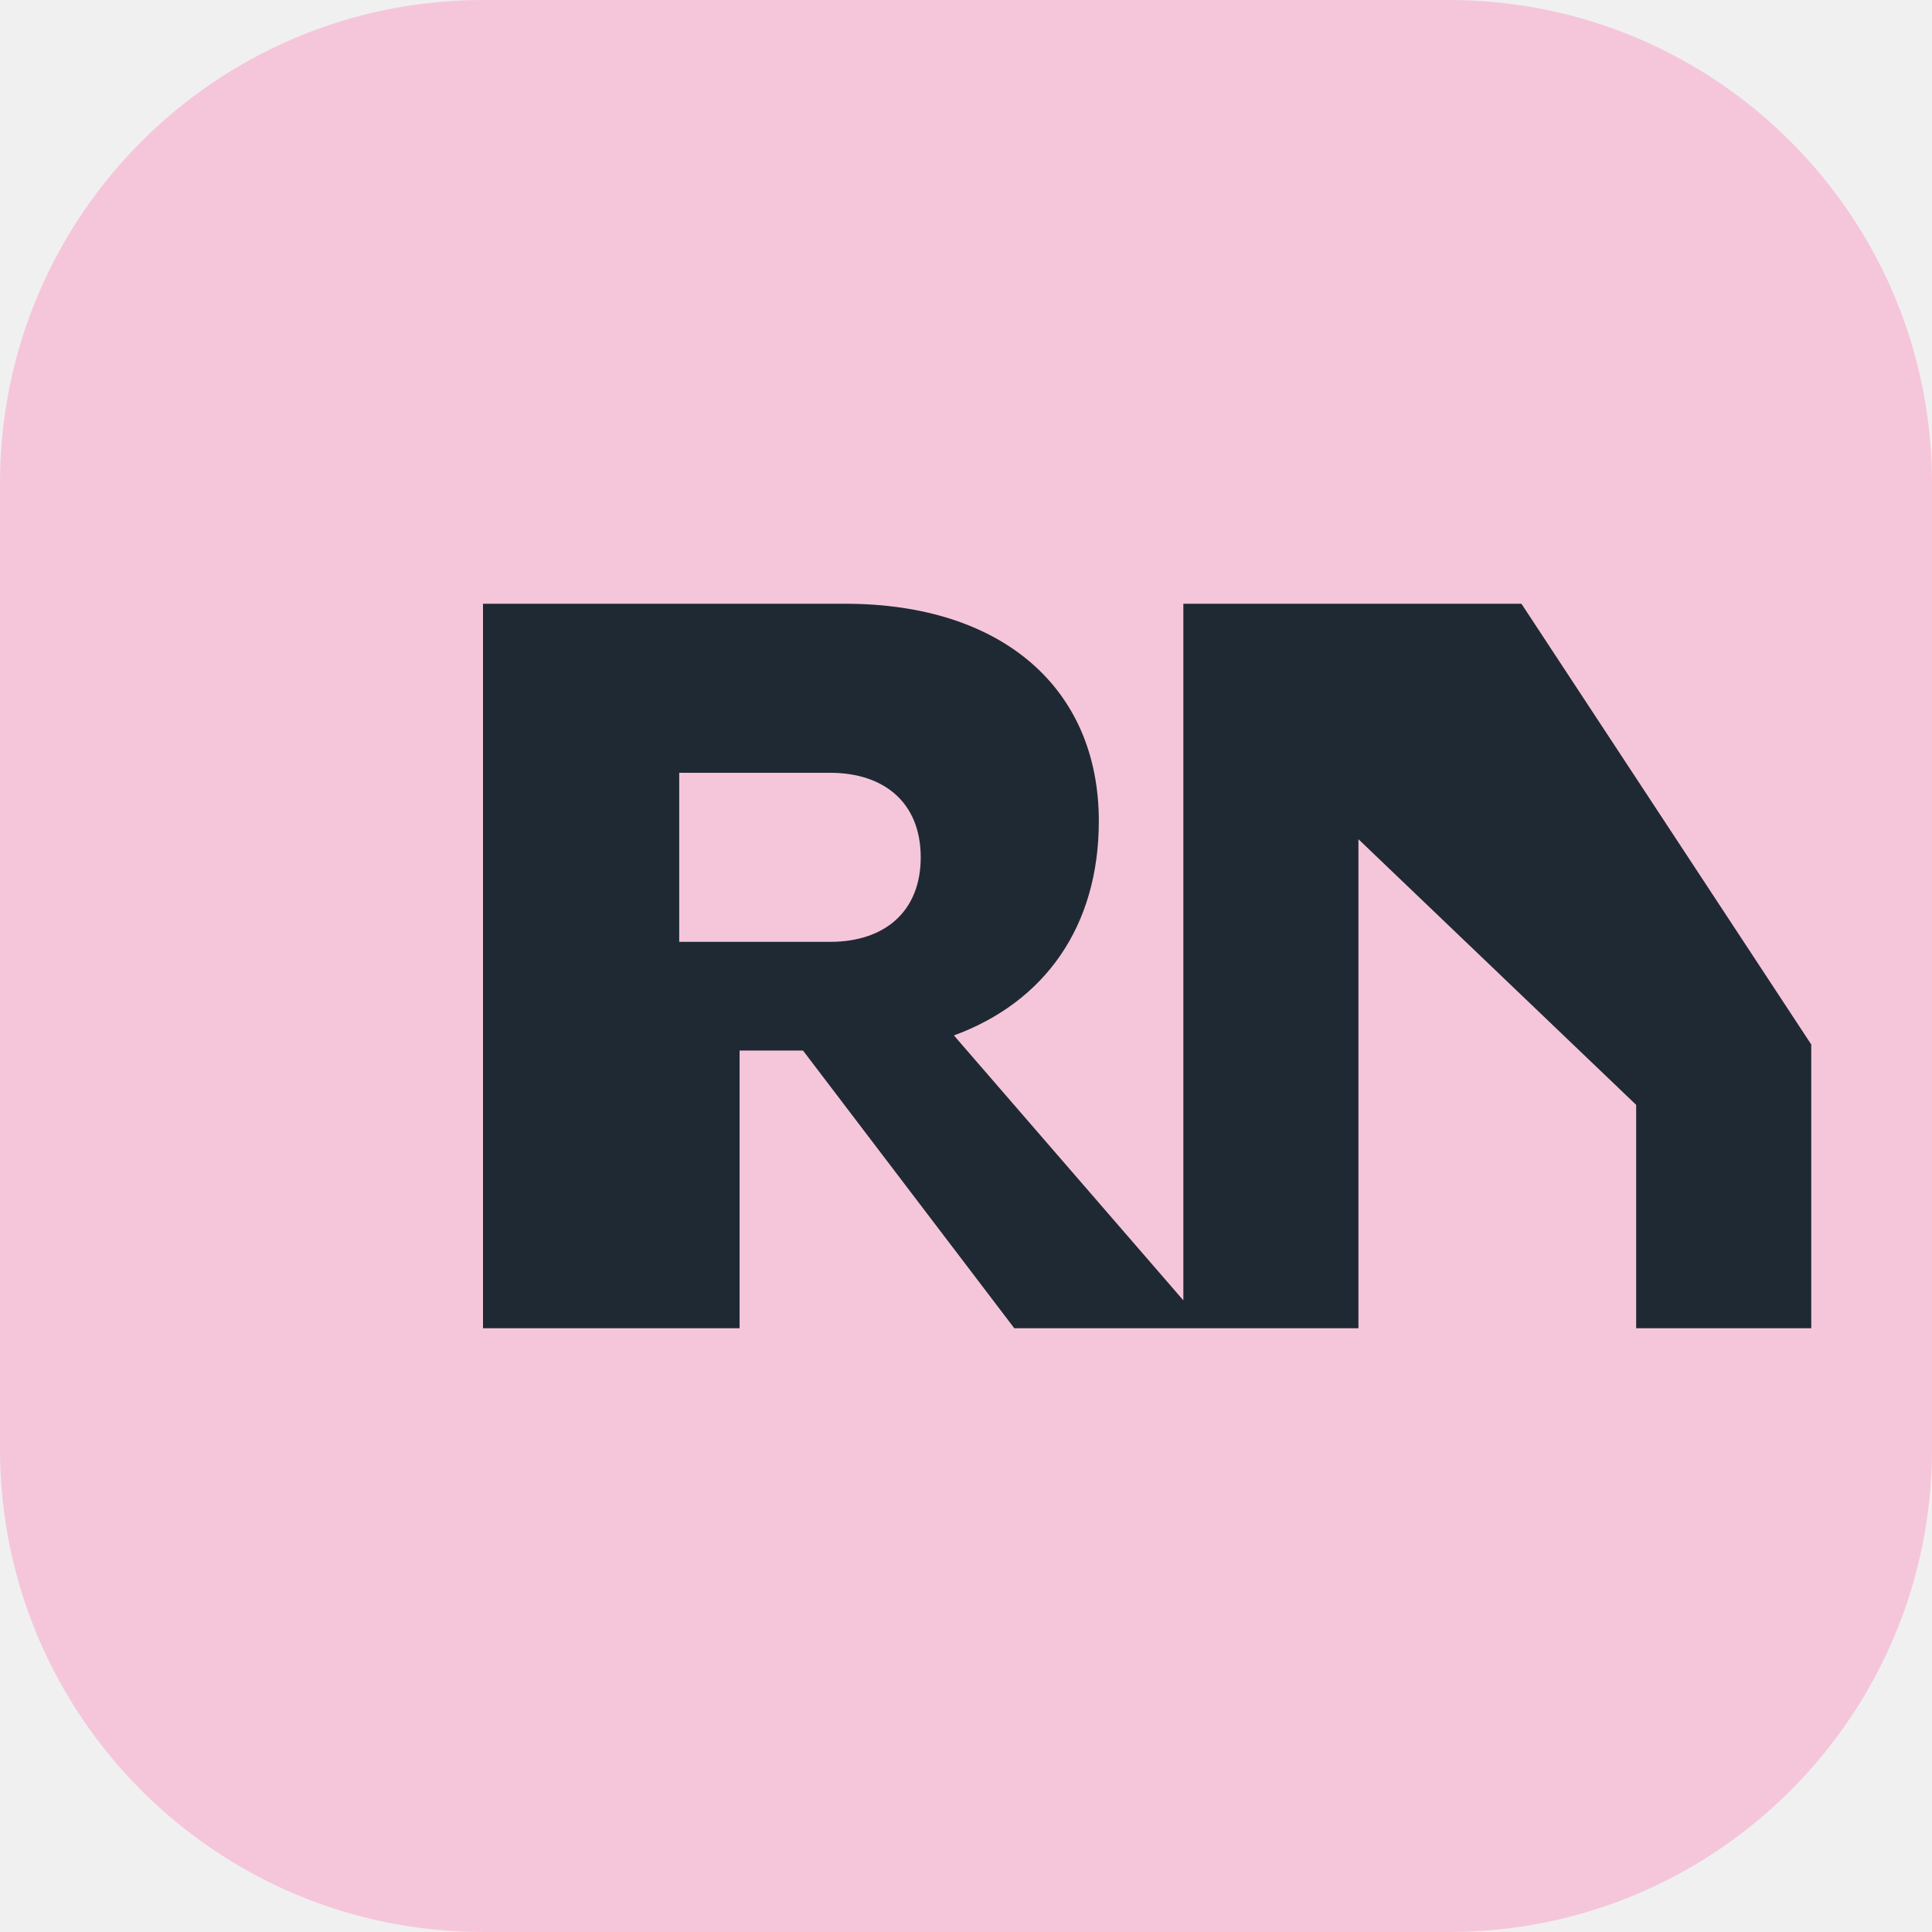
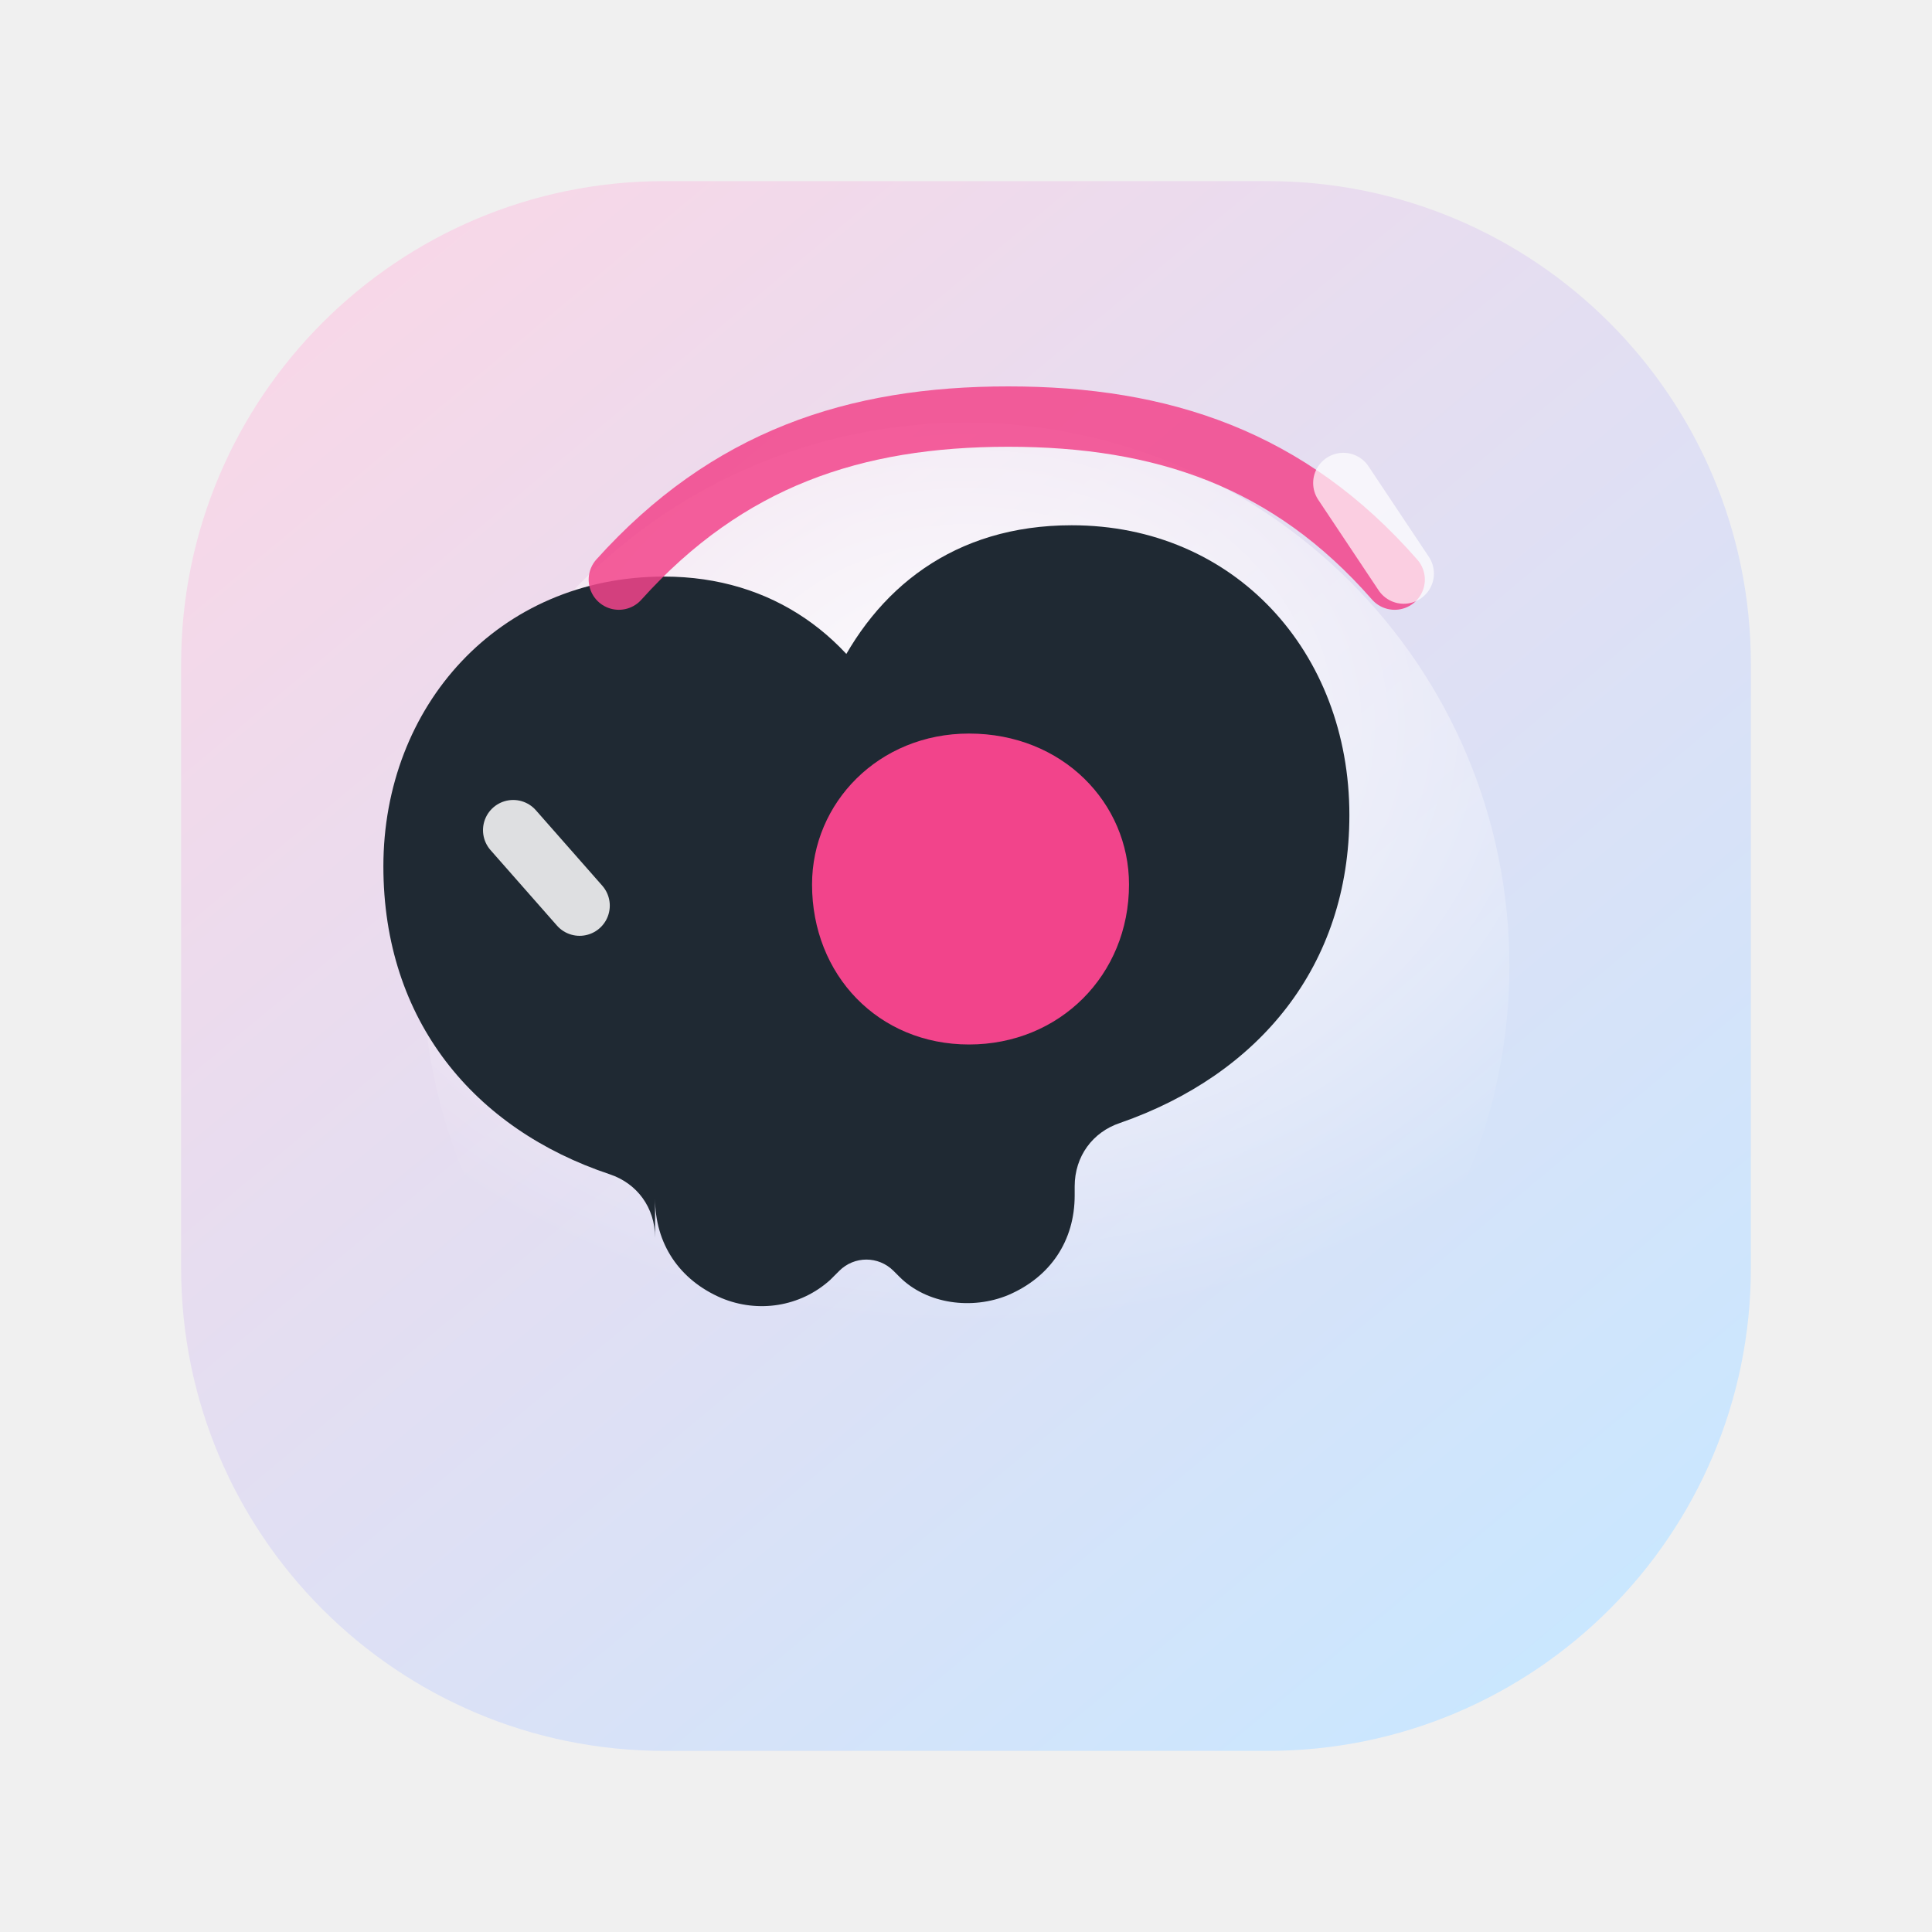
<svg xmlns="http://www.w3.org/2000/svg" viewBox="0 0 64 64" fill="none">
-   <rect width="64" height="64" rx="16" fill="#F5C6DA" />
-   <path d="M16 20h12c5.2 0 8.4 2.8 8.4 7.2 0 3.5-1.8 6-4.8 7.1L40 44h-6.4l-7-9.2h-2.1V44H16V20Zm6.5 11.2h5c1.8 0 3-1 3-2.8 0-1.8-1.2-2.8-3-2.8h-5v5.6ZM45 20h5.4l9.6 14.6V44h-5.8v-7.4L45 27.8V44h-5.8V20H45Z" fill="#1F2933" />
+   <defs>
+     <linearGradient id="bg" x1="12" y1="8" x2="52" y2="56" gradientUnits="userSpaceOnUse">
+       <stop offset="0" stop-color="#F8D7E7" />
+       <stop offset="1" stop-color="#C9E7FF" />
+     </linearGradient>
+     <radialGradient id="glow" cx="0" cy="0" r="1" gradientTransform="translate(32 24) scale(26 20)" gradientUnits="userSpaceOnUse">
+       <stop stop-color="#FFFFFF" stop-opacity=".92" />
+       <stop offset="1" stop-color="#FFFFFF" stop-opacity="0" />
+     </radialGradient>
+   </defs>
+   <rect x="6" y="6" width="52" height="52" rx="16" fill="url(#bg)" />
+   <circle cx="32" cy="32" r="18" fill="url(#glow)" />
+   <path fill="#1F2933" d="M27.6 22.5c1.4-3 4-5.1 7.9-5.1 5.4 0 9.2 4.2 9.2 9.6 0 5-3 8.6-7.6 10.2-.9.3-1.5 1.1-1.5 2.1v.3c0 1.5-.8 2.7-2.2 3.3-1.2.5-2.7.3-3.6-.6l-.2-.2c-.5-.5-1.3-.5-1.8 0l-.3.3c-1 .9-2.4 1.1-3.6.6-1.4-.6-2.2-1.8-2.2-3.3V41c0-1-.6-1.8-1.5-2.1-4.5-1.5-7.5-5.1-7.5-10.2 0-5.3 3.8-9.6 9.3-9.6 3.6 0 6.3 2 7.7 5.1Z" />
+   <path fill="#F2448B" d="M32.1 24.3c-3 0-5.2 2.3-5.2 5 0 3 2.2 5.3 5.2 5.3s5.3-2.3 5.3-5.3c0-2.7-2.2-5-5.3-5Z" />
+   <path d="M20.5 19.2c3.6-4 7.8-5.4 12.9-5.4 5.1 0 9.3 1.4 12.8 5.4" stroke="#F2448B" stroke-width="2" stroke-linecap="round" stroke-opacity=".85" />
+   <path d="M17 27.5 19.2 30" stroke="#FFFFFF" stroke-width="2" stroke-linecap="round" stroke-opacity=".85" />
+   <path d="M44.5 16 46.5 19" stroke="#FFFFFF" stroke-width="2" stroke-linecap="round" stroke-opacity=".7" />
</svg>
